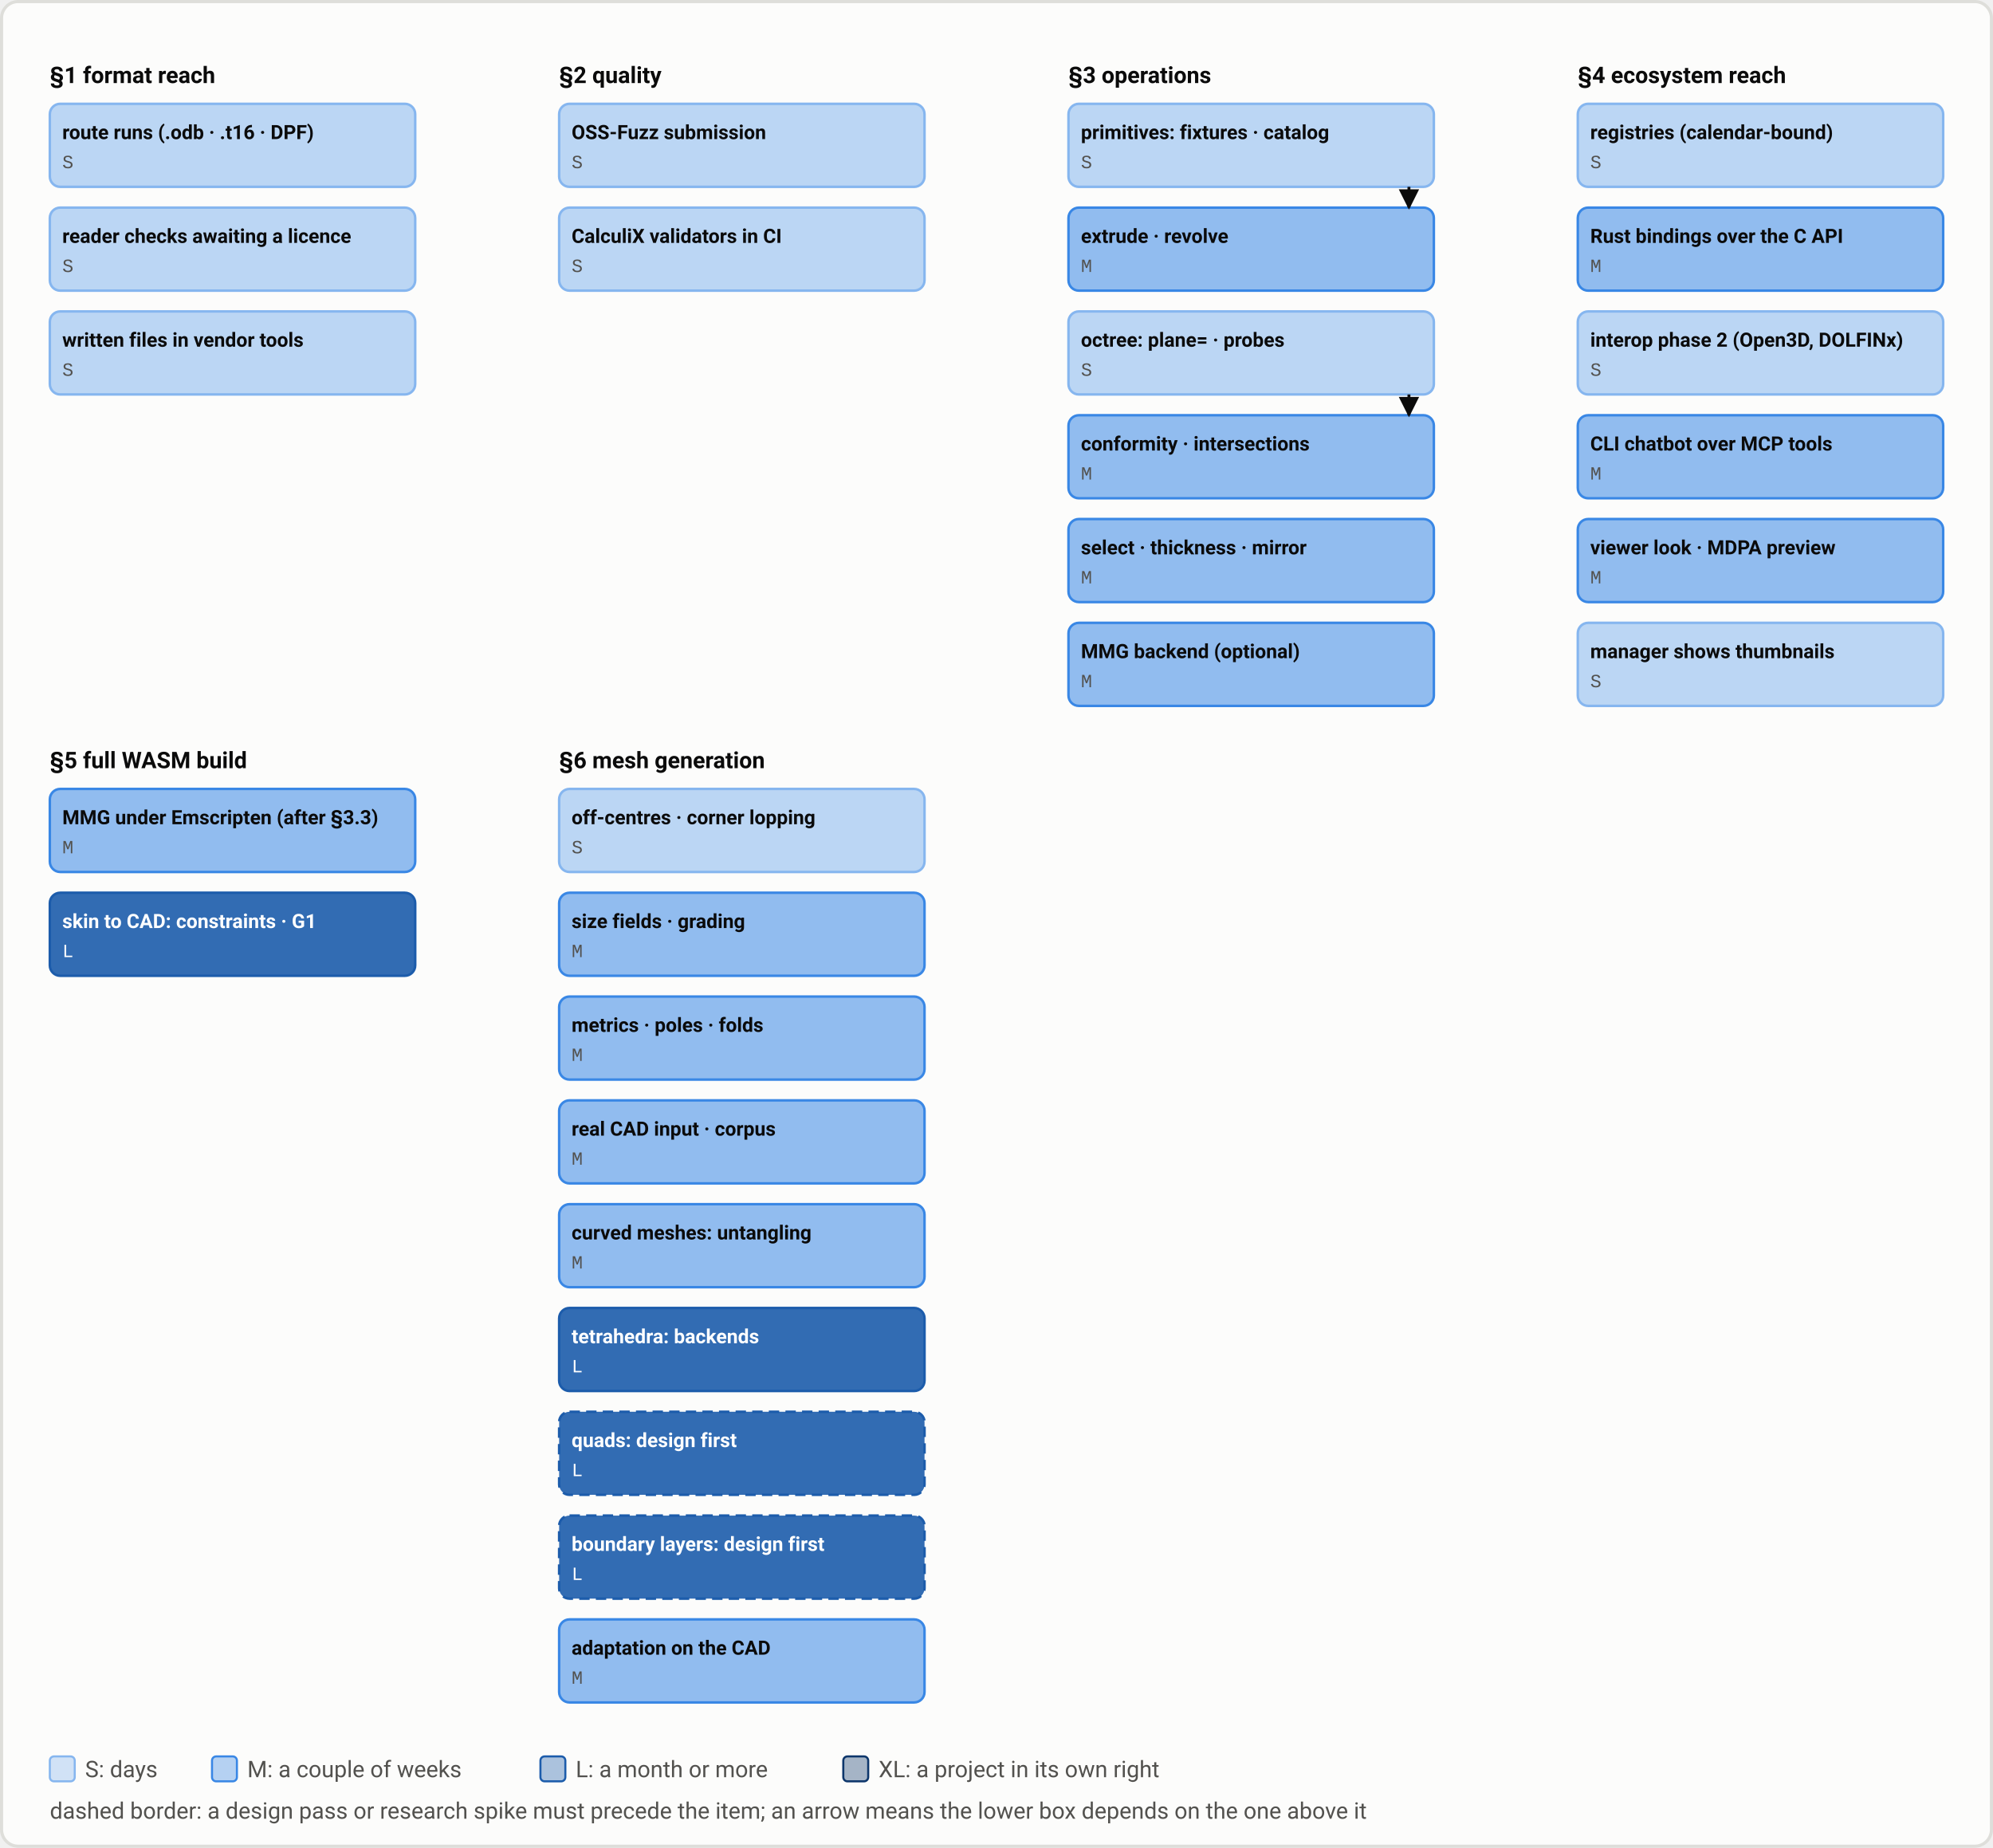
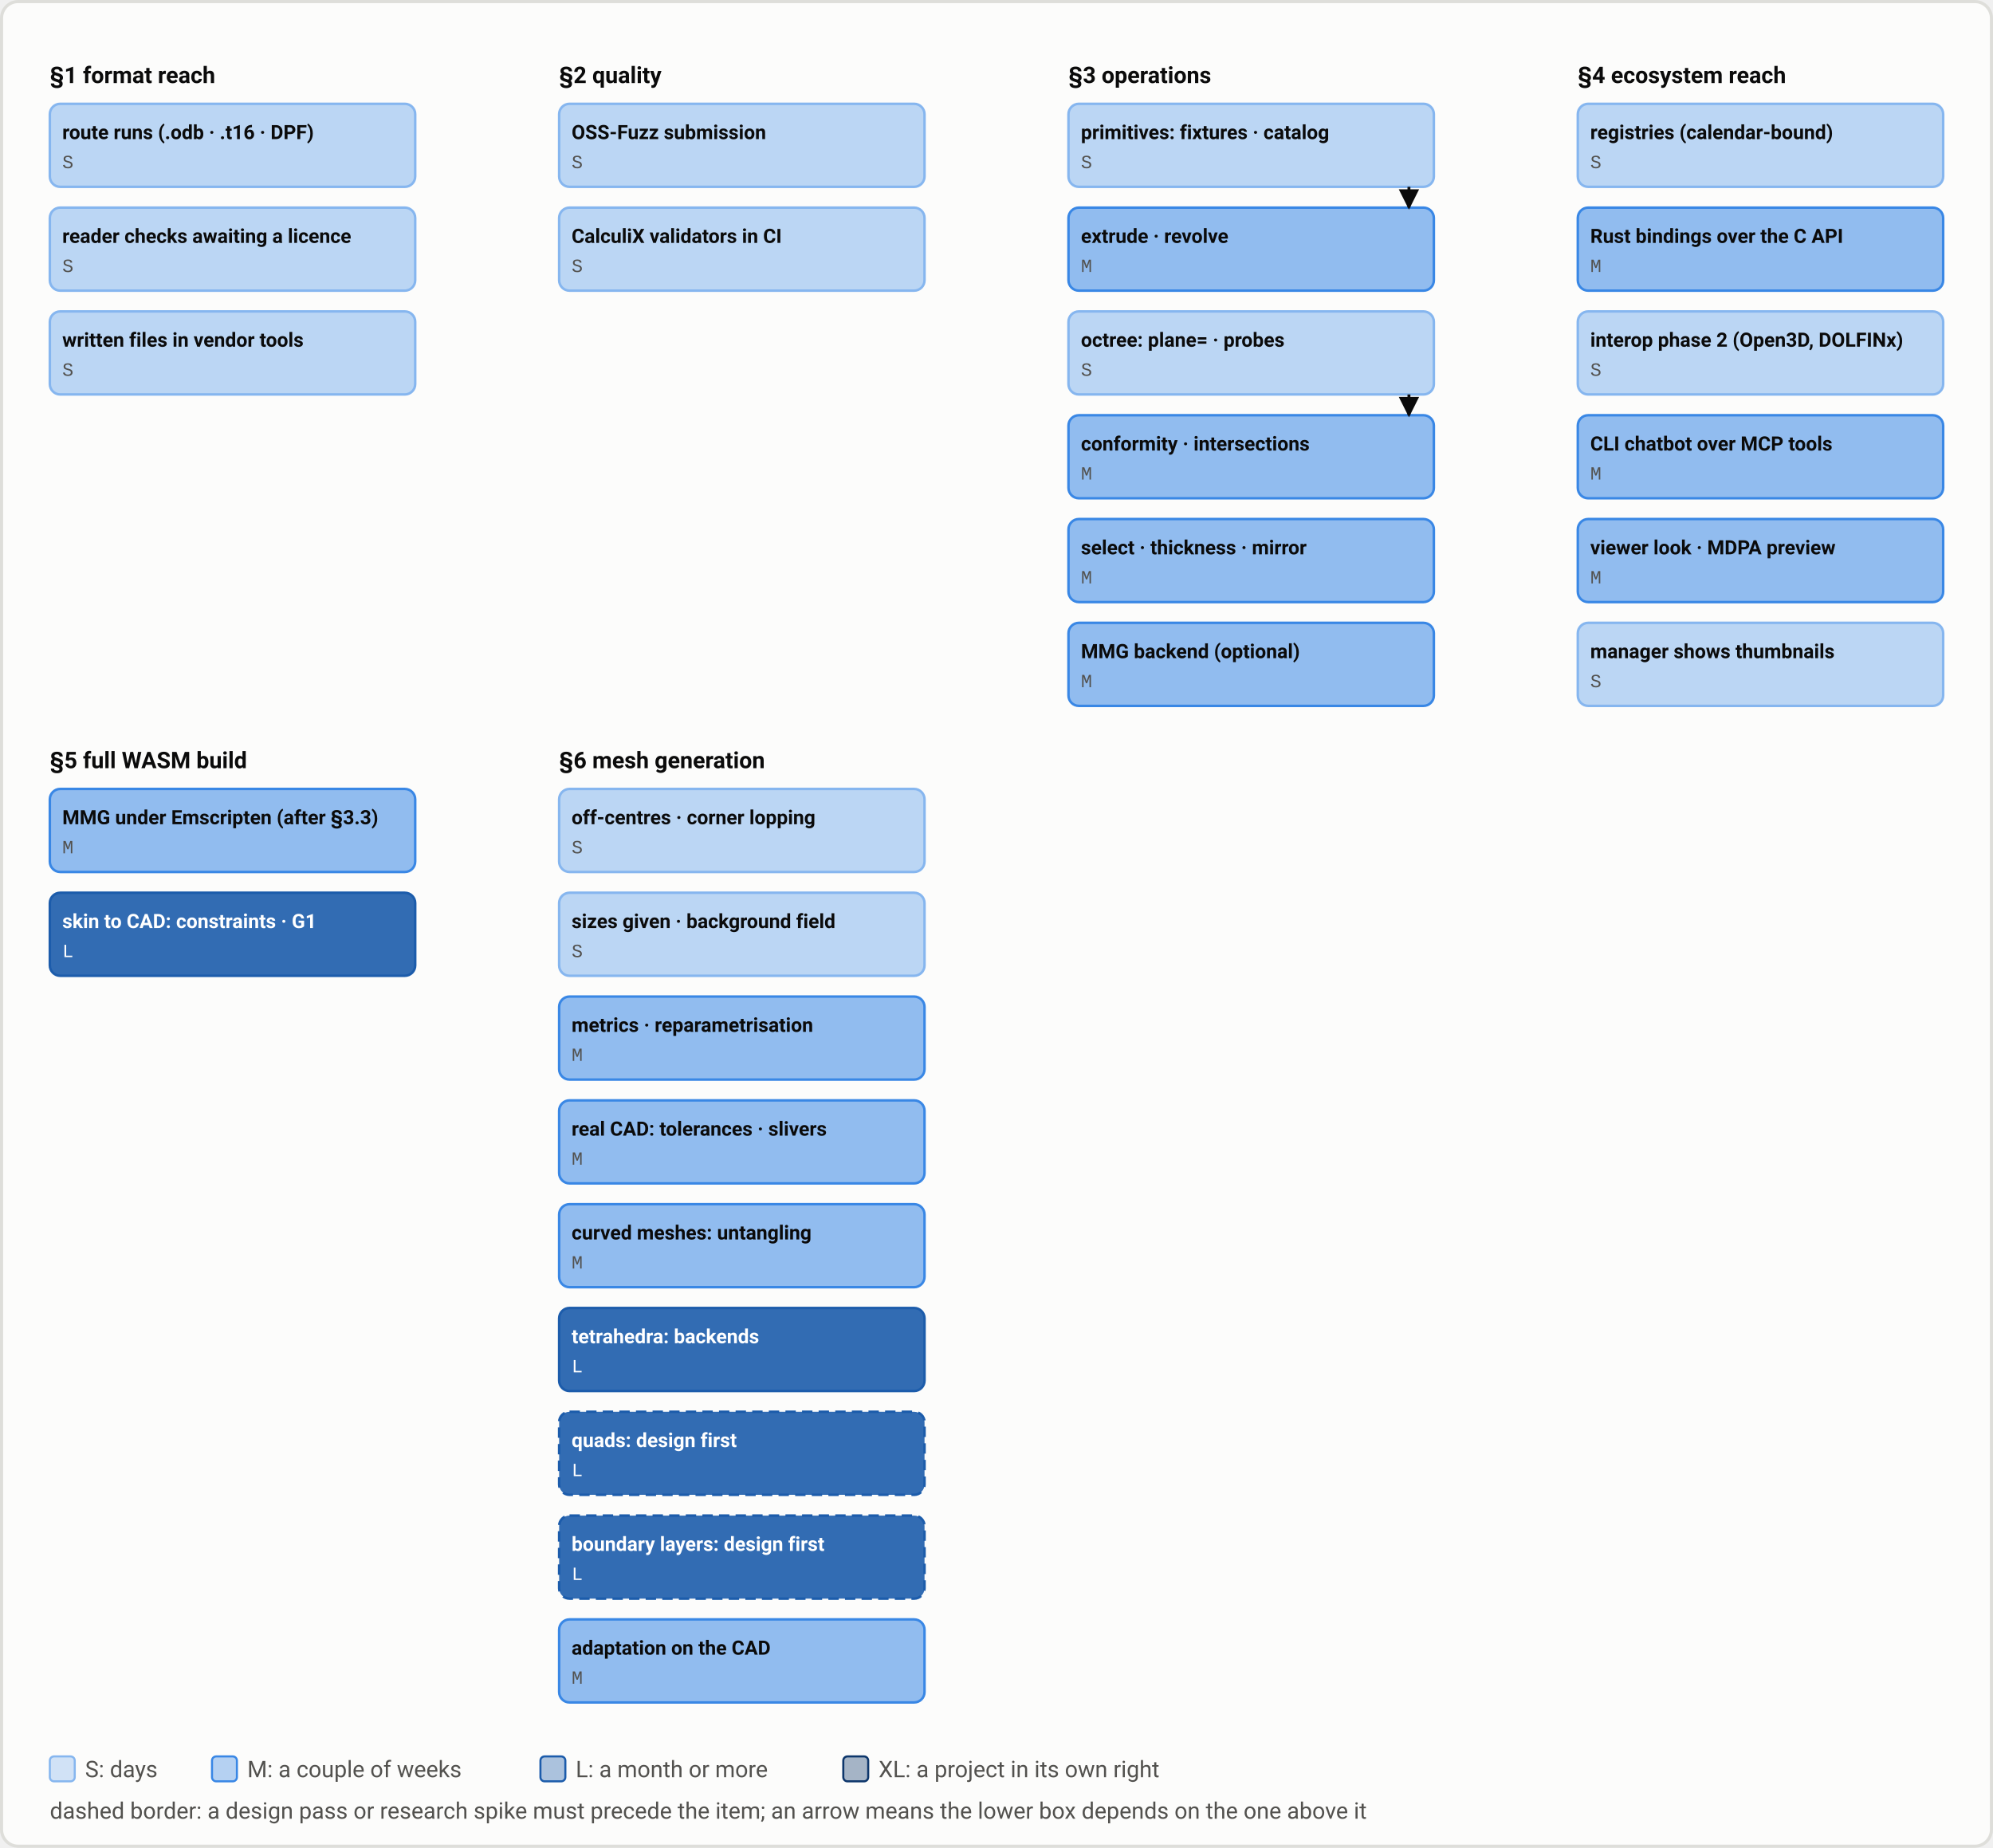
<svg xmlns="http://www.w3.org/2000/svg" viewBox="0 0 960 890" width="960" height="890" font-family="system-ui, -apple-system, 'Segoe UI', Roboto, sans-serif" role="img" aria-label="The roadmap at a glance: open items by section, in recommended order, shaded by effort">
  <defs>
    <marker id="arrow-0b0b0b" viewBox="0 0 10 10" refX="9" refY="5" markerWidth="7" markerHeight="7" orient="auto-start-reverse">
      <path d="M 0 0 L 10 5 L 0 10 z" fill="#0b0b0b" />
    </marker>
  </defs>
  <rect x="0.75" y="0.75" width="958.5" height="888.5" rx="8" fill="#fcfcfb" stroke="#dededa" stroke-width="1.5" />
  <text x="24" y="40" font-family="system-ui, -apple-system, 'Segoe UI', Roboto, sans-serif" font-size="11" font-weight="700" fill="#0b0b0b">§1 format reach</text>
  <rect x="24" y="50" width="176" height="40" rx="5" fill="#86b6ef" fill-opacity="0.55" stroke="#86b6ef" stroke-width="1.2" />
  <text x="30" y="67" font-family="system-ui, -apple-system, 'Segoe UI', Roboto, sans-serif" font-size="9.5" font-weight="600" fill="#0b0b0b">route runs (.odb · .t16 · DPF)</text>
  <text x="30" y="81" font-family="ui-monospace, SFMono-Regular, Menlo, Consolas, 'Liberation Mono', monospace" font-size="9" fill="#52514e">S</text>
  <rect x="24" y="100" width="176" height="40" rx="5" fill="#86b6ef" fill-opacity="0.55" stroke="#86b6ef" stroke-width="1.2" />
  <text x="30" y="117" font-family="system-ui, -apple-system, 'Segoe UI', Roboto, sans-serif" font-size="9.5" font-weight="600" fill="#0b0b0b">reader checks awaiting a licence</text>
  <text x="30" y="131" font-family="ui-monospace, SFMono-Regular, Menlo, Consolas, 'Liberation Mono', monospace" font-size="9" fill="#52514e">S</text>
  <rect x="24" y="150" width="176" height="40" rx="5" fill="#86b6ef" fill-opacity="0.55" stroke="#86b6ef" stroke-width="1.2" />
  <text x="30" y="167" font-family="system-ui, -apple-system, 'Segoe UI', Roboto, sans-serif" font-size="9.5" font-weight="600" fill="#0b0b0b">written files in vendor tools</text>
  <text x="30" y="181" font-family="ui-monospace, SFMono-Regular, Menlo, Consolas, 'Liberation Mono', monospace" font-size="9" fill="#52514e">S</text>
  <text x="269.33" y="40" font-family="system-ui, -apple-system, 'Segoe UI', Roboto, sans-serif" font-size="11" font-weight="700" fill="#0b0b0b">§2 quality</text>
  <rect x="269.33" y="50" width="176" height="40" rx="5" fill="#86b6ef" fill-opacity="0.55" stroke="#86b6ef" stroke-width="1.2" />
  <text x="275.33" y="67" font-family="system-ui, -apple-system, 'Segoe UI', Roboto, sans-serif" font-size="9.5" font-weight="600" fill="#0b0b0b">OSS-Fuzz submission</text>
  <text x="275.33" y="81" font-family="ui-monospace, SFMono-Regular, Menlo, Consolas, 'Liberation Mono', monospace" font-size="9" fill="#52514e">S</text>
  <rect x="269.33" y="100" width="176" height="40" rx="5" fill="#86b6ef" fill-opacity="0.55" stroke="#86b6ef" stroke-width="1.2" />
  <text x="275.33" y="117" font-family="system-ui, -apple-system, 'Segoe UI', Roboto, sans-serif" font-size="9.5" font-weight="600" fill="#0b0b0b">CalculiX validators in CI</text>
  <text x="275.33" y="131" font-family="ui-monospace, SFMono-Regular, Menlo, Consolas, 'Liberation Mono', monospace" font-size="9" fill="#52514e">S</text>
  <text x="514.67" y="40" font-family="system-ui, -apple-system, 'Segoe UI', Roboto, sans-serif" font-size="11" font-weight="700" fill="#0b0b0b">§3 operations</text>
  <rect x="514.67" y="50" width="176" height="40" rx="5" fill="#86b6ef" fill-opacity="0.55" stroke="#86b6ef" stroke-width="1.2" />
  <text x="520.67" y="67" font-family="system-ui, -apple-system, 'Segoe UI', Roboto, sans-serif" font-size="9.5" font-weight="600" fill="#0b0b0b">primitives: fixtures · catalog</text>
  <text x="520.67" y="81" font-family="ui-monospace, SFMono-Regular, Menlo, Consolas, 'Liberation Mono', monospace" font-size="9" fill="#52514e">S</text>
  <rect x="514.67" y="100" width="176" height="40" rx="5" fill="#3987e5" fill-opacity="0.55" stroke="#3987e5" stroke-width="1.2" />
  <text x="520.67" y="117" font-family="system-ui, -apple-system, 'Segoe UI', Roboto, sans-serif" font-size="9.5" font-weight="600" fill="#0b0b0b">extrude · revolve</text>
  <text x="520.67" y="131" font-family="ui-monospace, SFMono-Regular, Menlo, Consolas, 'Liberation Mono', monospace" font-size="9" fill="#52514e">M</text>
  <rect x="514.67" y="150" width="176" height="40" rx="5" fill="#86b6ef" fill-opacity="0.55" stroke="#86b6ef" stroke-width="1.2" />
  <text x="520.67" y="167" font-family="system-ui, -apple-system, 'Segoe UI', Roboto, sans-serif" font-size="9.5" font-weight="600" fill="#0b0b0b">octree: plane= · probes</text>
  <text x="520.67" y="181" font-family="ui-monospace, SFMono-Regular, Menlo, Consolas, 'Liberation Mono', monospace" font-size="9" fill="#52514e">S</text>
  <rect x="514.67" y="200" width="176" height="40" rx="5" fill="#3987e5" fill-opacity="0.55" stroke="#3987e5" stroke-width="1.2" />
  <text x="520.67" y="217" font-family="system-ui, -apple-system, 'Segoe UI', Roboto, sans-serif" font-size="9.5" font-weight="600" fill="#0b0b0b">conformity · intersections</text>
  <text x="520.67" y="231" font-family="ui-monospace, SFMono-Regular, Menlo, Consolas, 'Liberation Mono', monospace" font-size="9" fill="#52514e">M</text>
  <rect x="514.67" y="250" width="176" height="40" rx="5" fill="#3987e5" fill-opacity="0.55" stroke="#3987e5" stroke-width="1.2" />
  <text x="520.67" y="267" font-family="system-ui, -apple-system, 'Segoe UI', Roboto, sans-serif" font-size="9.5" font-weight="600" fill="#0b0b0b">select · thickness · mirror</text>
  <text x="520.67" y="281" font-family="ui-monospace, SFMono-Regular, Menlo, Consolas, 'Liberation Mono', monospace" font-size="9" fill="#52514e">M</text>
  <rect x="514.67" y="300" width="176" height="40" rx="5" fill="#3987e5" fill-opacity="0.55" stroke="#3987e5" stroke-width="1.2" />
  <text x="520.67" y="317" font-family="system-ui, -apple-system, 'Segoe UI', Roboto, sans-serif" font-size="9.5" font-weight="600" fill="#0b0b0b">MMG backend (optional)</text>
  <text x="520.67" y="331" font-family="ui-monospace, SFMono-Regular, Menlo, Consolas, 'Liberation Mono', monospace" font-size="9" fill="#52514e">M</text>
  <line x1="678.67" y1="90" x2="678.67" y2="100" stroke="#0b0b0b" stroke-width="1.4" marker-end="url(#arrow-0b0b0b)" />
  <line x1="678.67" y1="190" x2="678.67" y2="200" stroke="#0b0b0b" stroke-width="1.4" marker-end="url(#arrow-0b0b0b)" />
  <text x="760" y="40" font-family="system-ui, -apple-system, 'Segoe UI', Roboto, sans-serif" font-size="11" font-weight="700" fill="#0b0b0b">§4 ecosystem reach</text>
  <rect x="760" y="50" width="176" height="40" rx="5" fill="#86b6ef" fill-opacity="0.55" stroke="#86b6ef" stroke-width="1.2" />
  <text x="766" y="67" font-family="system-ui, -apple-system, 'Segoe UI', Roboto, sans-serif" font-size="9.5" font-weight="600" fill="#0b0b0b">registries (calendar-bound)</text>
  <text x="766" y="81" font-family="ui-monospace, SFMono-Regular, Menlo, Consolas, 'Liberation Mono', monospace" font-size="9" fill="#52514e">S</text>
  <rect x="760" y="100" width="176" height="40" rx="5" fill="#3987e5" fill-opacity="0.55" stroke="#3987e5" stroke-width="1.2" />
  <text x="766" y="117" font-family="system-ui, -apple-system, 'Segoe UI', Roboto, sans-serif" font-size="9.5" font-weight="600" fill="#0b0b0b">Rust bindings over the C API</text>
  <text x="766" y="131" font-family="ui-monospace, SFMono-Regular, Menlo, Consolas, 'Liberation Mono', monospace" font-size="9" fill="#52514e">M</text>
  <rect x="760" y="150" width="176" height="40" rx="5" fill="#86b6ef" fill-opacity="0.55" stroke="#86b6ef" stroke-width="1.2" />
  <text x="766" y="167" font-family="system-ui, -apple-system, 'Segoe UI', Roboto, sans-serif" font-size="9.5" font-weight="600" fill="#0b0b0b">interop phase 2 (Open3D, DOLFINx)</text>
  <text x="766" y="181" font-family="ui-monospace, SFMono-Regular, Menlo, Consolas, 'Liberation Mono', monospace" font-size="9" fill="#52514e">S</text>
  <rect x="760" y="200" width="176" height="40" rx="5" fill="#3987e5" fill-opacity="0.55" stroke="#3987e5" stroke-width="1.2" />
  <text x="766" y="217" font-family="system-ui, -apple-system, 'Segoe UI', Roboto, sans-serif" font-size="9.5" font-weight="600" fill="#0b0b0b">CLI chatbot over MCP tools</text>
  <text x="766" y="231" font-family="ui-monospace, SFMono-Regular, Menlo, Consolas, 'Liberation Mono', monospace" font-size="9" fill="#52514e">M</text>
  <rect x="760" y="250" width="176" height="40" rx="5" fill="#3987e5" fill-opacity="0.55" stroke="#3987e5" stroke-width="1.2" />
  <text x="766" y="267" font-family="system-ui, -apple-system, 'Segoe UI', Roboto, sans-serif" font-size="9.5" font-weight="600" fill="#0b0b0b">viewer look · MDPA preview</text>
  <text x="766" y="281" font-family="ui-monospace, SFMono-Regular, Menlo, Consolas, 'Liberation Mono', monospace" font-size="9" fill="#52514e">M</text>
  <rect x="760" y="300" width="176" height="40" rx="5" fill="#86b6ef" fill-opacity="0.55" stroke="#86b6ef" stroke-width="1.2" />
  <text x="766" y="317" font-family="system-ui, -apple-system, 'Segoe UI', Roboto, sans-serif" font-size="9.5" font-weight="600" fill="#0b0b0b">manager shows thumbnails</text>
  <text x="766" y="331" font-family="ui-monospace, SFMono-Regular, Menlo, Consolas, 'Liberation Mono', monospace" font-size="9" fill="#52514e">S</text>
  <text x="24" y="370" font-family="system-ui, -apple-system, 'Segoe UI', Roboto, sans-serif" font-size="11" font-weight="700" fill="#0b0b0b">§5 full WASM build</text>
  <rect x="24" y="380" width="176" height="40" rx="5" fill="#3987e5" fill-opacity="0.55" stroke="#3987e5" stroke-width="1.2" />
  <text x="30" y="397" font-family="system-ui, -apple-system, 'Segoe UI', Roboto, sans-serif" font-size="9.5" font-weight="600" fill="#0b0b0b">MMG under Emscripten (after §3.3)</text>
  <text x="30" y="411" font-family="ui-monospace, SFMono-Regular, Menlo, Consolas, 'Liberation Mono', monospace" font-size="9" fill="#52514e">M</text>
  <rect x="24" y="430" width="176" height="40" rx="5" fill="#1c5cab" fill-opacity="0.9" stroke="#1c5cab" stroke-width="1.2" />
  <text x="30" y="447" font-family="system-ui, -apple-system, 'Segoe UI', Roboto, sans-serif" font-size="9.5" font-weight="600" fill="#ffffff">skin to CAD: constraints · G1</text>
  <text x="30" y="461" font-family="ui-monospace, SFMono-Regular, Menlo, Consolas, 'Liberation Mono', monospace" font-size="9" fill="#ffffff">L</text>
  <text x="269.33" y="370" font-family="system-ui, -apple-system, 'Segoe UI', Roboto, sans-serif" font-size="11" font-weight="700" fill="#0b0b0b">§6 mesh generation</text>
  <rect x="269.33" y="380" width="176" height="40" rx="5" fill="#86b6ef" fill-opacity="0.55" stroke="#86b6ef" stroke-width="1.2" />
  <text x="275.33" y="397" font-family="system-ui, -apple-system, 'Segoe UI', Roboto, sans-serif" font-size="9.5" font-weight="600" fill="#0b0b0b">off-centres · corner lopping</text>
  <text x="275.33" y="411" font-family="ui-monospace, SFMono-Regular, Menlo, Consolas, 'Liberation Mono', monospace" font-size="9" fill="#52514e">S</text>
-   <rect x="269.33" y="430" width="176" height="40" rx="5" fill="#3987e5" fill-opacity="0.55" stroke="#3987e5" stroke-width="1.2" />
-   <text x="275.33" y="447" font-family="system-ui, -apple-system, 'Segoe UI', Roboto, sans-serif" font-size="9.5" font-weight="600" fill="#0b0b0b">size fields · grading</text>
-   <text x="275.33" y="461" font-family="ui-monospace, SFMono-Regular, Menlo, Consolas, 'Liberation Mono', monospace" font-size="9" fill="#52514e">M</text>
+   <rect x="269.33" y="430" width="176" height="40" rx="5" fill="#86b6ef" fill-opacity="0.55" stroke="#86b6ef" stroke-width="1.2" />
+   <text x="275.33" y="447" font-family="system-ui, -apple-system, 'Segoe UI', Roboto, sans-serif" font-size="9.5" font-weight="600" fill="#0b0b0b">sizes given · background field</text>
+   <text x="275.33" y="461" font-family="ui-monospace, SFMono-Regular, Menlo, Consolas, 'Liberation Mono', monospace" font-size="9" fill="#52514e">S</text>
  <rect x="269.33" y="480" width="176" height="40" rx="5" fill="#3987e5" fill-opacity="0.55" stroke="#3987e5" stroke-width="1.2" />
-   <text x="275.33" y="497" font-family="system-ui, -apple-system, 'Segoe UI', Roboto, sans-serif" font-size="9.5" font-weight="600" fill="#0b0b0b">metrics · poles · folds</text>
+   <text x="275.33" y="497" font-family="system-ui, -apple-system, 'Segoe UI', Roboto, sans-serif" font-size="9.5" font-weight="600" fill="#0b0b0b">metrics · reparametrisation</text>
  <text x="275.33" y="511" font-family="ui-monospace, SFMono-Regular, Menlo, Consolas, 'Liberation Mono', monospace" font-size="9" fill="#52514e">M</text>
  <rect x="269.33" y="530" width="176" height="40" rx="5" fill="#3987e5" fill-opacity="0.55" stroke="#3987e5" stroke-width="1.2" />
-   <text x="275.33" y="547" font-family="system-ui, -apple-system, 'Segoe UI', Roboto, sans-serif" font-size="9.5" font-weight="600" fill="#0b0b0b">real CAD input · corpus</text>
+   <text x="275.33" y="547" font-family="system-ui, -apple-system, 'Segoe UI', Roboto, sans-serif" font-size="9.5" font-weight="600" fill="#0b0b0b">real CAD: tolerances · slivers</text>
  <text x="275.33" y="561" font-family="ui-monospace, SFMono-Regular, Menlo, Consolas, 'Liberation Mono', monospace" font-size="9" fill="#52514e">M</text>
  <rect x="269.33" y="580" width="176" height="40" rx="5" fill="#3987e5" fill-opacity="0.55" stroke="#3987e5" stroke-width="1.2" />
  <text x="275.33" y="597" font-family="system-ui, -apple-system, 'Segoe UI', Roboto, sans-serif" font-size="9.5" font-weight="600" fill="#0b0b0b">curved meshes: untangling</text>
  <text x="275.33" y="611" font-family="ui-monospace, SFMono-Regular, Menlo, Consolas, 'Liberation Mono', monospace" font-size="9" fill="#52514e">M</text>
  <rect x="269.33" y="630" width="176" height="40" rx="5" fill="#1c5cab" fill-opacity="0.9" stroke="#1c5cab" stroke-width="1.2" />
  <text x="275.33" y="647" font-family="system-ui, -apple-system, 'Segoe UI', Roboto, sans-serif" font-size="9.5" font-weight="600" fill="#ffffff">tetrahedra: backends</text>
  <text x="275.33" y="661" font-family="ui-monospace, SFMono-Regular, Menlo, Consolas, 'Liberation Mono', monospace" font-size="9" fill="#ffffff">L</text>
  <rect x="269.33" y="680" width="176" height="40" rx="5" fill="#1c5cab" fill-opacity="0.9" stroke="#1c5cab" stroke-width="1.2" stroke-dasharray="5 3" />
  <text x="275.33" y="697" font-family="system-ui, -apple-system, 'Segoe UI', Roboto, sans-serif" font-size="9.5" font-weight="600" fill="#ffffff">quads: design first</text>
  <text x="275.33" y="711" font-family="ui-monospace, SFMono-Regular, Menlo, Consolas, 'Liberation Mono', monospace" font-size="9" fill="#ffffff">L</text>
  <rect x="269.33" y="730" width="176" height="40" rx="5" fill="#1c5cab" fill-opacity="0.9" stroke="#1c5cab" stroke-width="1.2" stroke-dasharray="5 3" />
  <text x="275.33" y="747" font-family="system-ui, -apple-system, 'Segoe UI', Roboto, sans-serif" font-size="9.5" font-weight="600" fill="#ffffff">boundary layers: design first</text>
  <text x="275.33" y="761" font-family="ui-monospace, SFMono-Regular, Menlo, Consolas, 'Liberation Mono', monospace" font-size="9" fill="#ffffff">L</text>
  <rect x="269.33" y="780" width="176" height="40" rx="5" fill="#3987e5" fill-opacity="0.55" stroke="#3987e5" stroke-width="1.2" />
  <text x="275.33" y="797" font-family="system-ui, -apple-system, 'Segoe UI', Roboto, sans-serif" font-size="9.5" font-weight="600" fill="#0b0b0b">adaptation on the CAD</text>
  <text x="275.33" y="811" font-family="ui-monospace, SFMono-Regular, Menlo, Consolas, 'Liberation Mono', monospace" font-size="9" fill="#52514e">M</text>
  <rect x="24" y="846" width="12" height="12" rx="2" fill="#86b6ef" fill-opacity="0.36" stroke="#86b6ef" stroke-width="1" />
  <text x="41" y="856" font-family="system-ui, -apple-system, 'Segoe UI', Roboto, sans-serif" font-size="11" fill="#52514e">S: days</text>
  <rect x="102.12" y="846" width="12" height="12" rx="2" fill="#3987e5" fill-opacity="0.36" stroke="#3987e5" stroke-width="1" />
  <text x="119.12" y="856" font-family="system-ui, -apple-system, 'Segoe UI', Roboto, sans-serif" font-size="11" fill="#52514e">M: a couple of weeks</text>
  <rect x="260.32" y="846" width="12" height="12" rx="2" fill="#1c5cab" fill-opacity="0.36" stroke="#1c5cab" stroke-width="1" />
  <text x="277.32" y="856" font-family="system-ui, -apple-system, 'Segoe UI', Roboto, sans-serif" font-size="11" fill="#52514e">L: a month or more</text>
  <rect x="406.2" y="846" width="12" height="12" rx="2" fill="#0d366b" fill-opacity="0.36" stroke="#0d366b" stroke-width="1" />
  <text x="423.2" y="856" font-family="system-ui, -apple-system, 'Segoe UI', Roboto, sans-serif" font-size="11" fill="#52514e">XL: a project in its own right</text>
  <text x="24" y="876" font-family="system-ui, -apple-system, 'Segoe UI', Roboto, sans-serif" font-size="11" fill="#52514e">dashed border: a design pass or research spike must precede the item; an arrow means the lower box depends on the one above it</text>
</svg>
